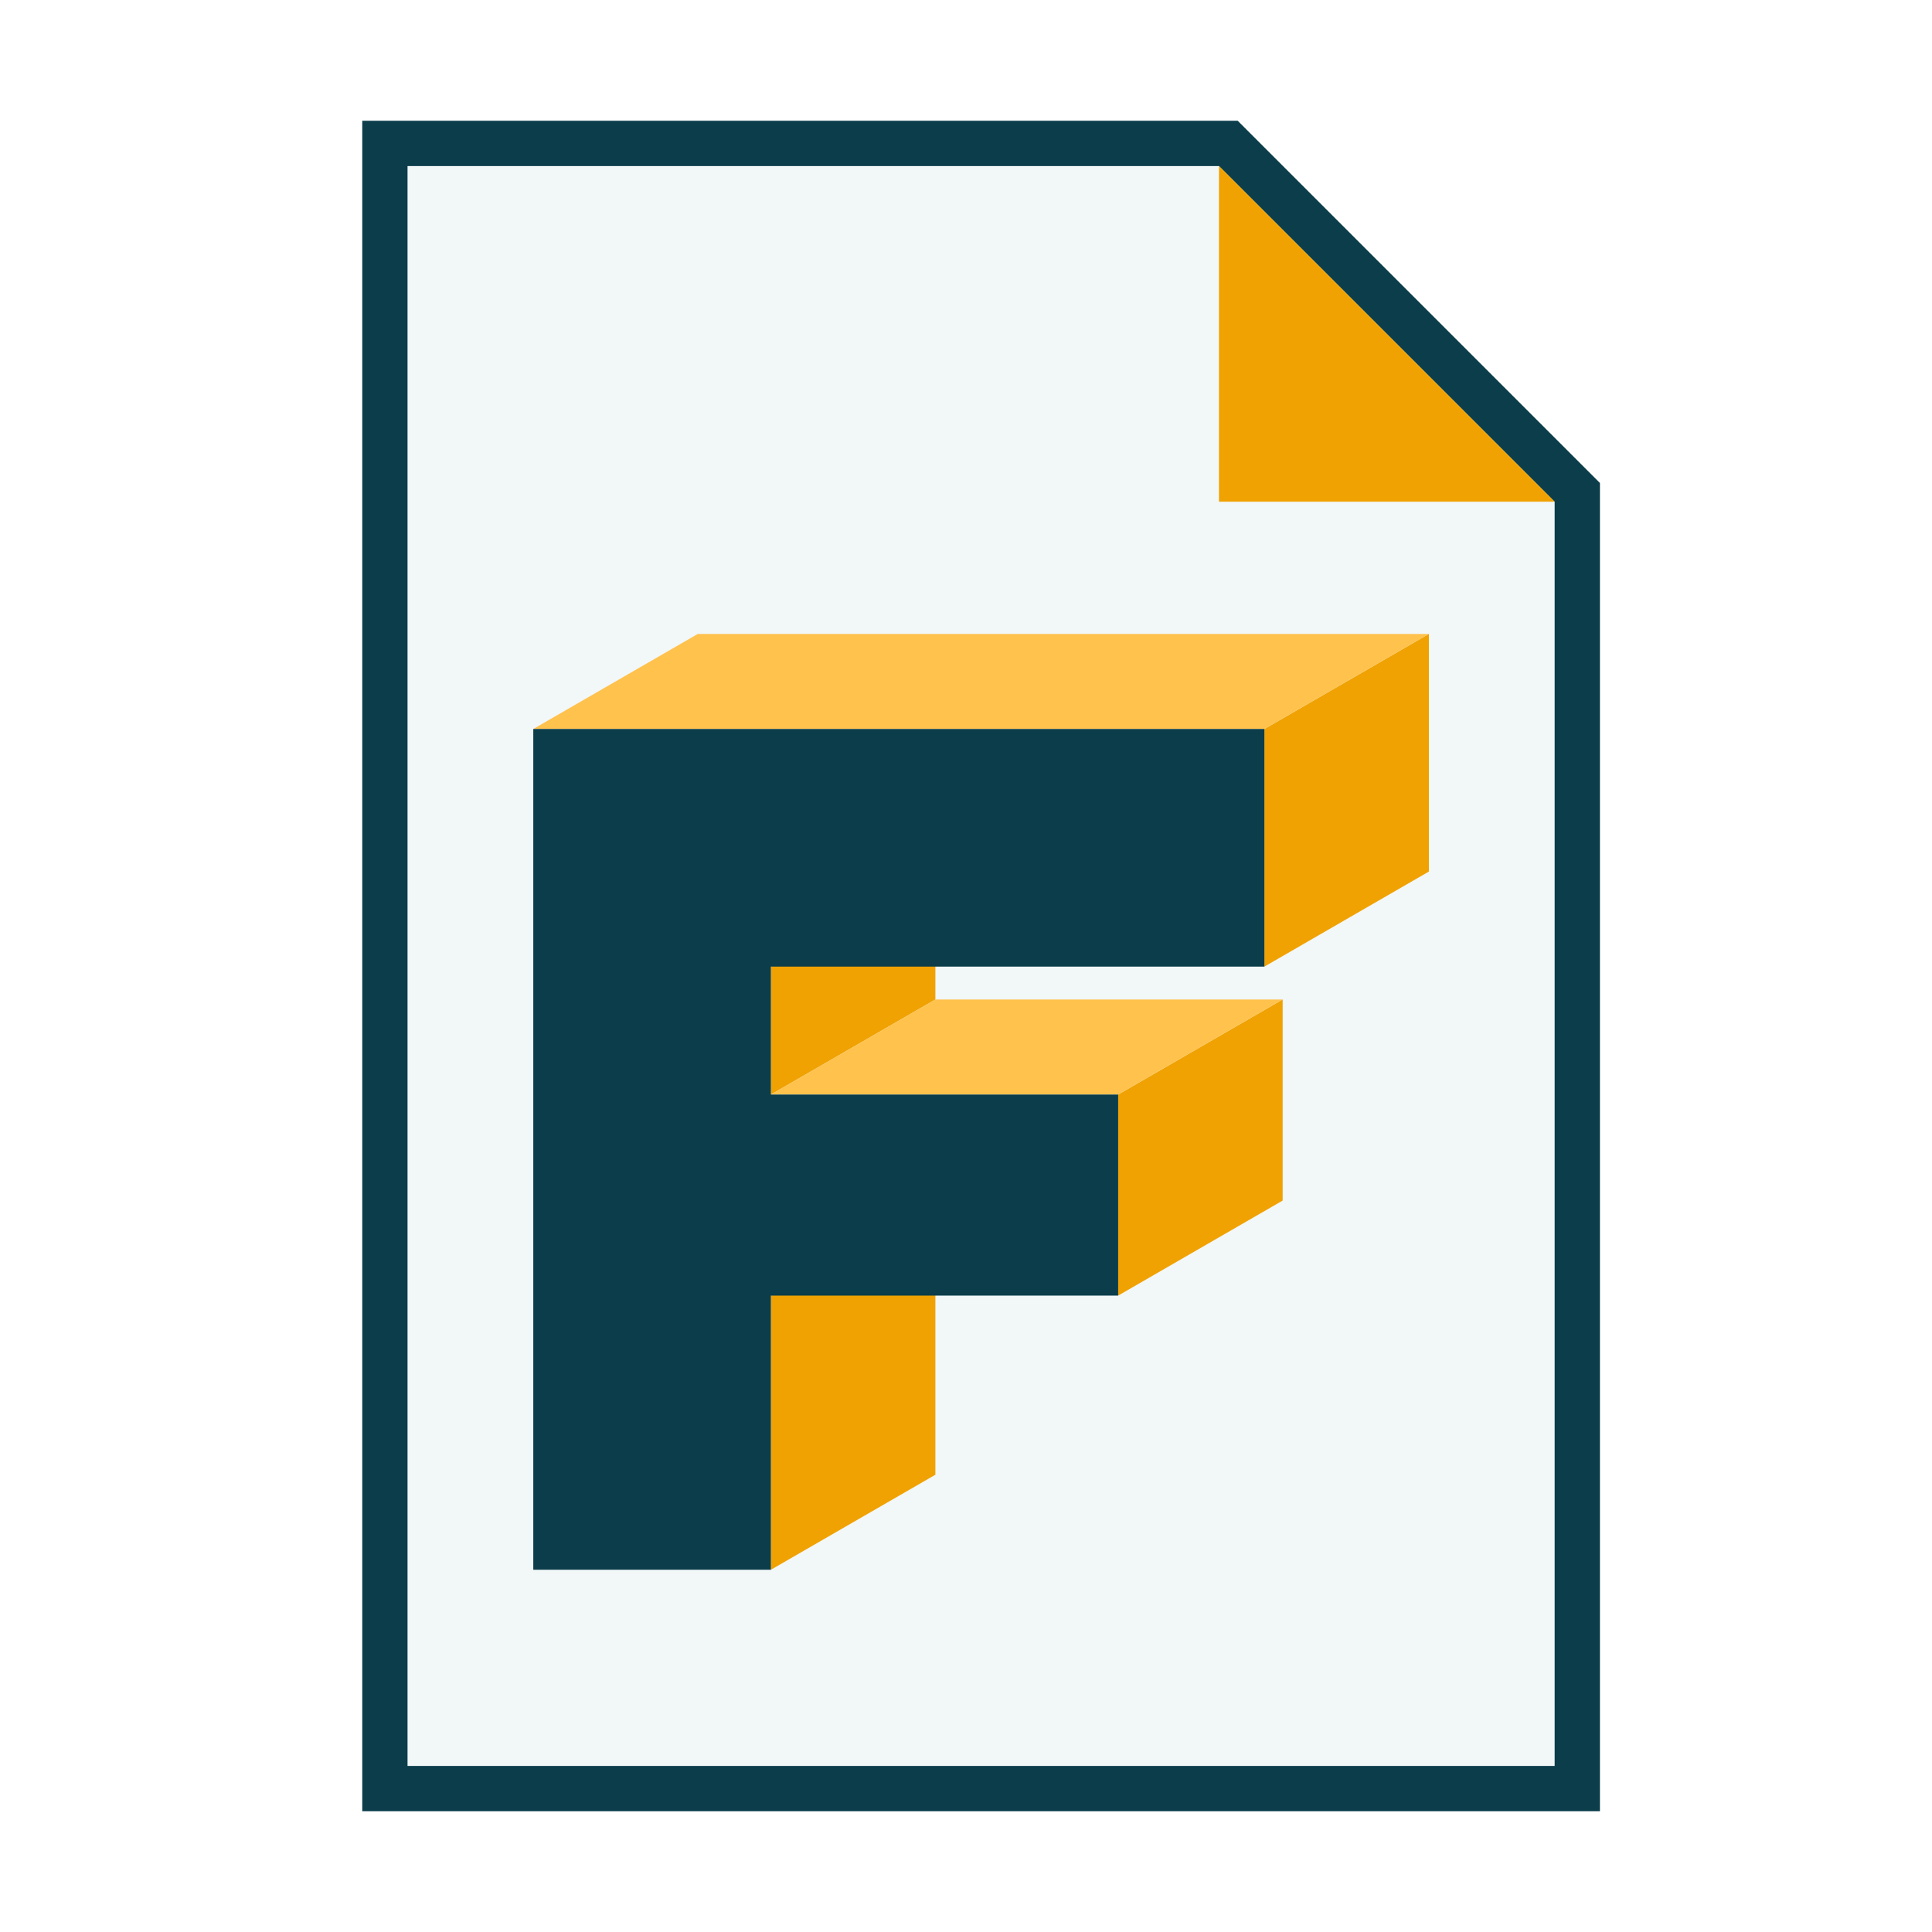
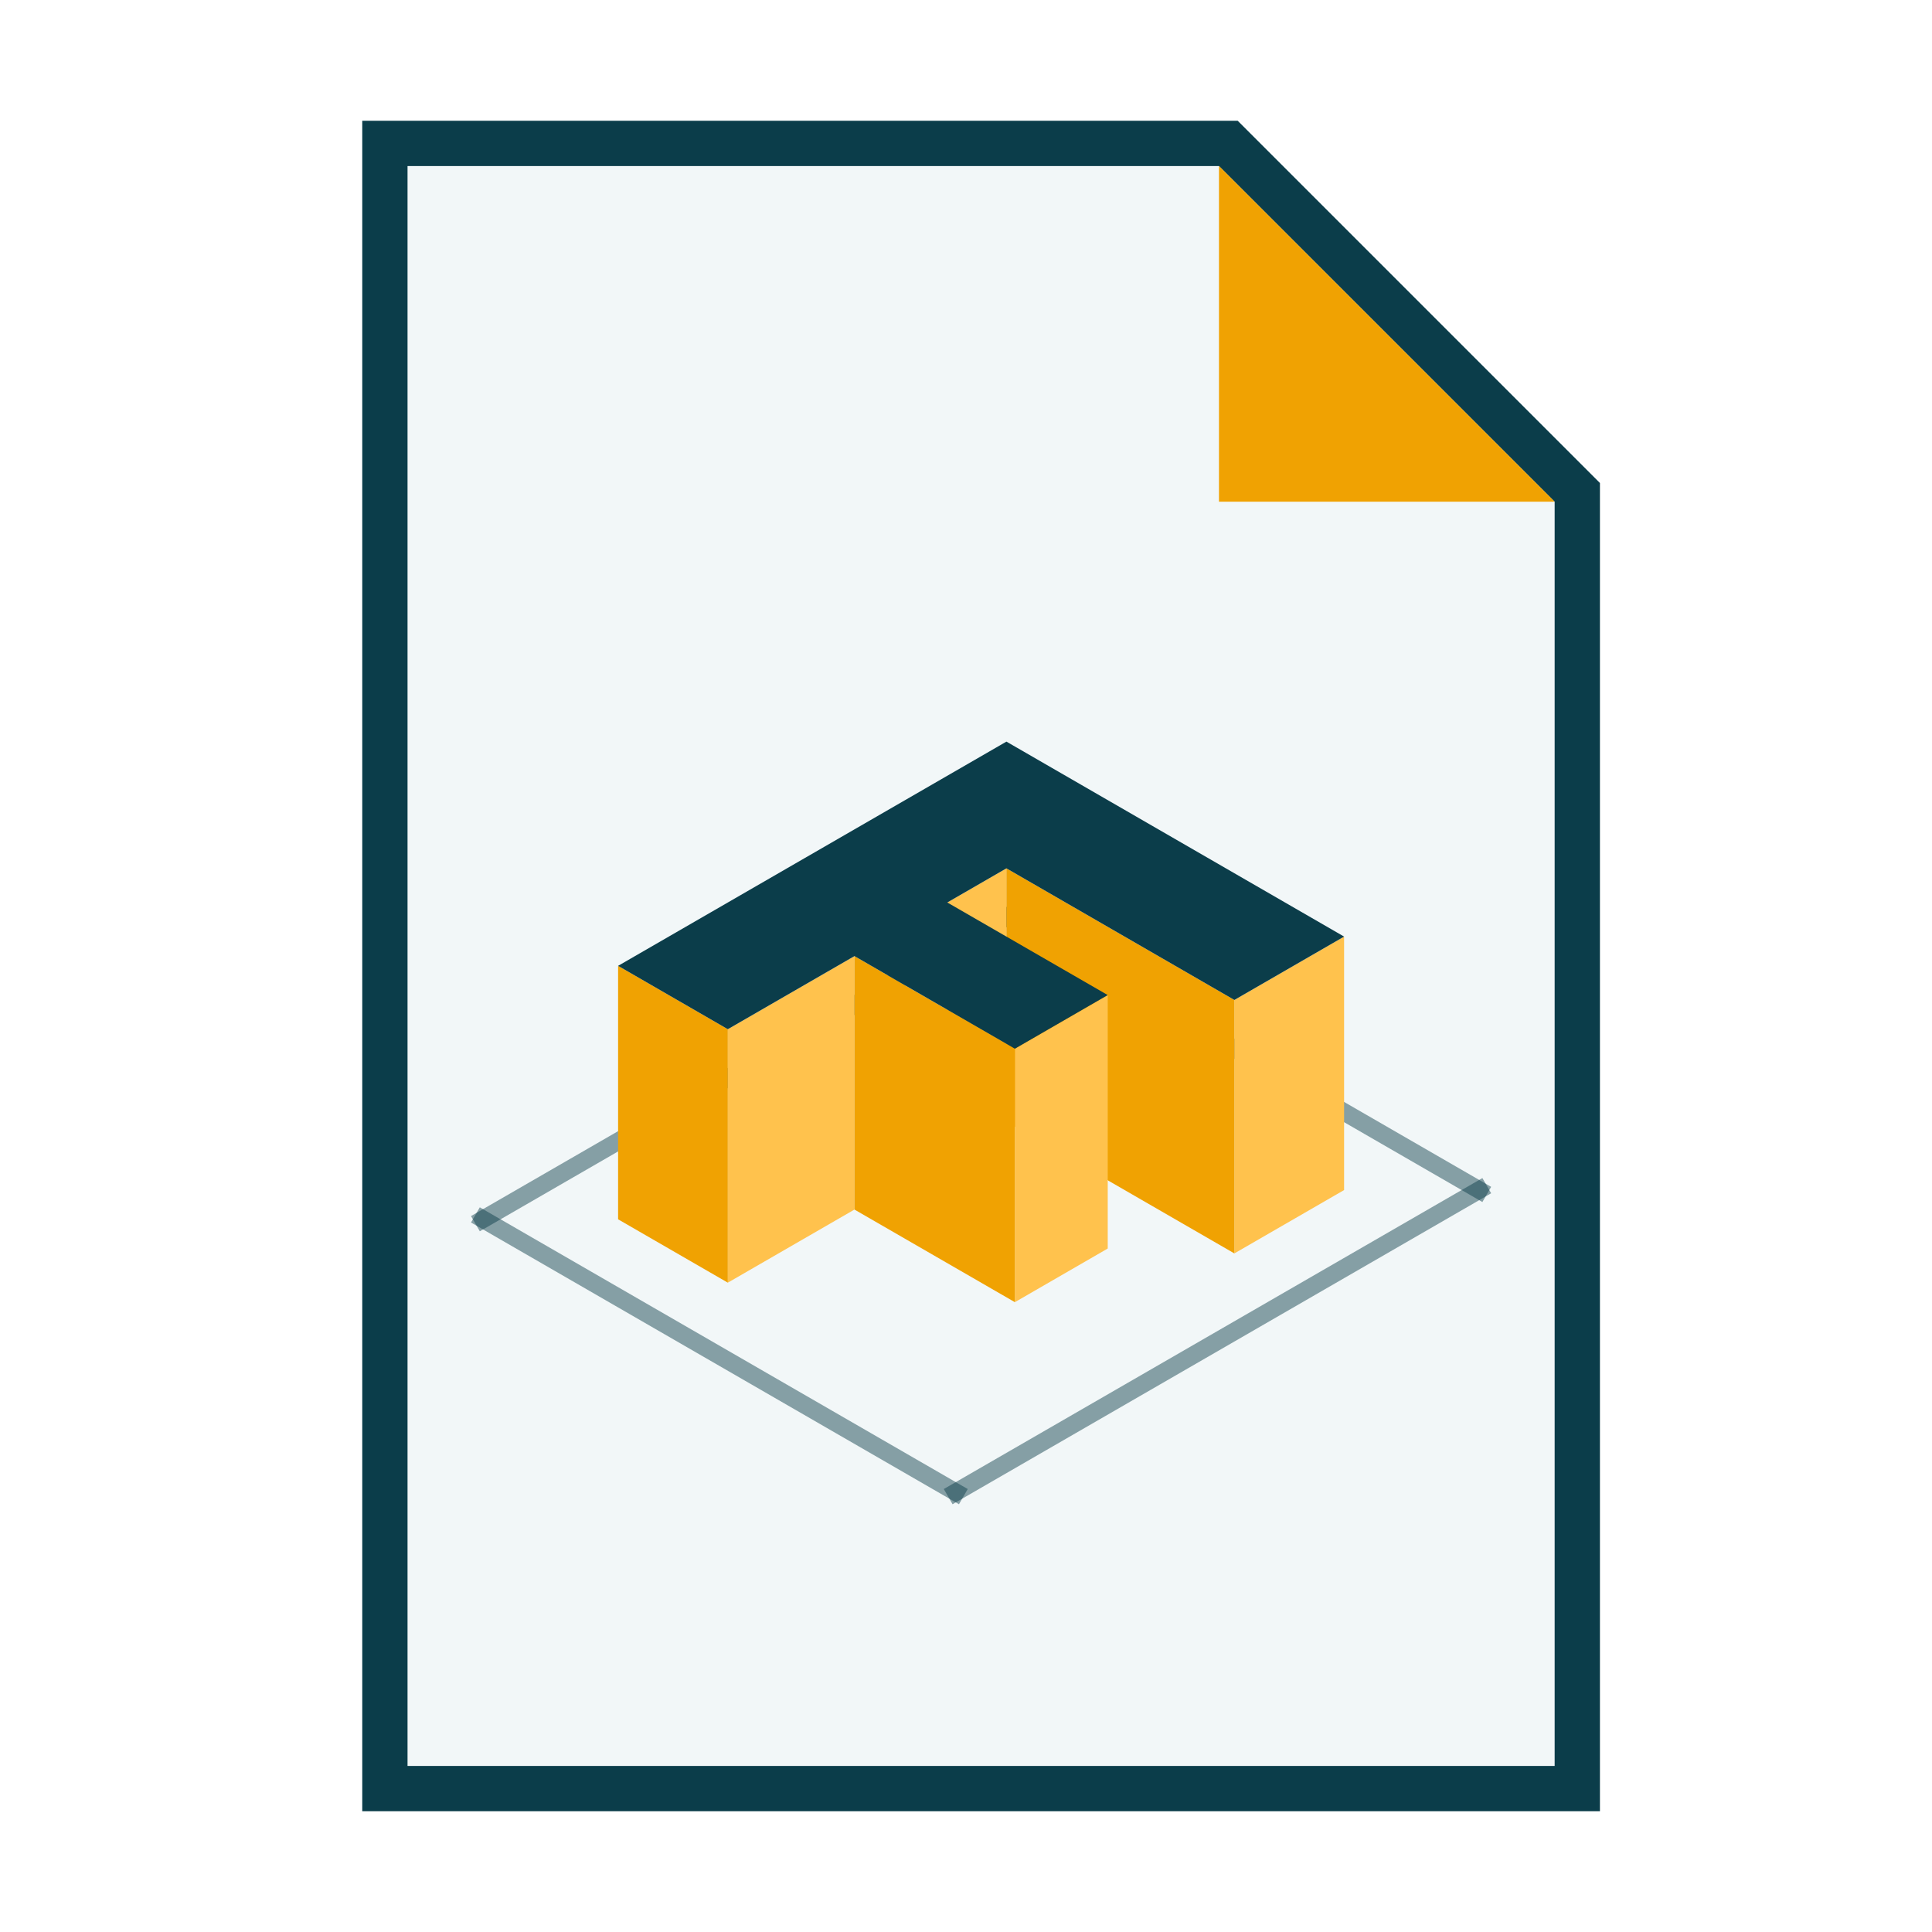
<svg xmlns="http://www.w3.org/2000/svg" width="64" height="64" viewBox="0 0 64 64" version="1.1">
  <path d="M 12.000,4.000 L 41.000,4.000 L 53.000,16.000 L 53.000,60.000 L 12.000,60.000 Z" fill="#0b3d4a" />
  <path d="M 13.500,5.500 L 40.380,5.500 L 51.500,16.620 L 51.500,58.500 L 13.500,58.500 Z" fill="#f2f7f8" />
  <path d="M 40.380,5.500 L 51.500,16.620 L 40.380,16.620 Z" fill="#f0a202" />
-   <path d="M 41.885,24.148 L 41.885,32.020 L 47.334,28.871 L 47.334,21.000 Z" fill="#f0a202" />
-   <path d="M 25.537,32.020 L 25.537,36.258 L 30.986,33.109 L 30.986,28.871 Z" fill="#f0a202" />
-   <path d="M 37.041,36.258 L 37.041,42.918 L 42.490,39.770 L 42.490,33.109 Z" fill="#f0a202" />
-   <path d="M 25.537,42.918 L 25.537,52.000 L 30.986,48.852 L 30.986,39.770 Z" fill="#f0a202" />
-   <path d="M 17.666,24.148 L 41.885,24.148 L 47.334,21.000 L 23.115,21.000 Z" fill="#ffc24d" />
-   <path d="M 25.537,36.258 L 37.041,36.258 L 42.490,33.109 L 30.986,33.109 Z" fill="#ffc24d" />
-   <path d="M 17.666,24.148 L 41.885,24.148 L 41.885,32.020 L 25.537,32.020 L 25.537,36.258 L 37.041,36.258 L 37.041,42.918 L 25.537,42.918 L 25.537,52.000 L 17.666,52.000 Z" fill="#0b3d4a" />
+   <path d="M 32.942,30.486 L 49.106,39.819 L 49.397,39.316 L 33.233,29.983 Z" fill="#0b3d4a" fill-opacity="0.471" />
+   <path d="M 49.106,39.025 L 31.264,49.326 L 31.555,49.830 L 49.397,39.528 Z" fill="#0b3d4a" fill-opacity="0.471" />
+   <path d="M 32.058,49.326 L 15.894,39.994 L 15.603,40.497 L 31.767,49.830 Z" fill="#0b3d4a" fill-opacity="0.471" />
+   <path d="M 15.894,40.788 L 33.736,30.486 L 33.445,29.983 L 15.603,40.284 Z" fill="#0b3d4a" fill-opacity="0.471" />
+   <path d="M 33.339,28.765 L 31.381,29.896 L 31.381,38.292 L 33.339,37.161 Z" fill="#ffc24d" />
+   <path d="M 44.525,31.026 L 40.890,33.125 L 40.890,41.521 L 44.525,39.422 Z" fill="#ffc24d" />
+   <path d="M 40.890,33.125 L 33.339,28.765 L 33.339,37.161 L 40.890,41.521 Z" fill="#f0a202" />
+   <path d="M 28.305,31.672 L 24.110,34.094 L 24.110,42.490 L 28.305,40.068 Z" fill="#ffc24d" />
+   <path d="M 24.110,34.094 L 20.475,31.995 L 20.475,40.391 L 24.110,42.490 Z" fill="#f0a202" />
+   <path d="M 36.695,32.963 L 33.619,34.740 L 33.619,43.136 L 36.695,41.359 Z" fill="#ffc24d" />
+   <path d="M 33.619,34.740 L 28.305,31.672 L 28.305,40.068 L 33.619,43.136 Z" fill="#f0a202" />
+   <path d="M 33.339,24.567 L 44.525,31.026 L 40.890,33.125 L 33.339,28.765 L 31.381,29.896 L 36.695,32.963 L 33.619,34.740 L 28.305,31.672 L 24.110,34.094 L 20.475,31.995 Z" fill="#0b3d4a" />
</svg>
